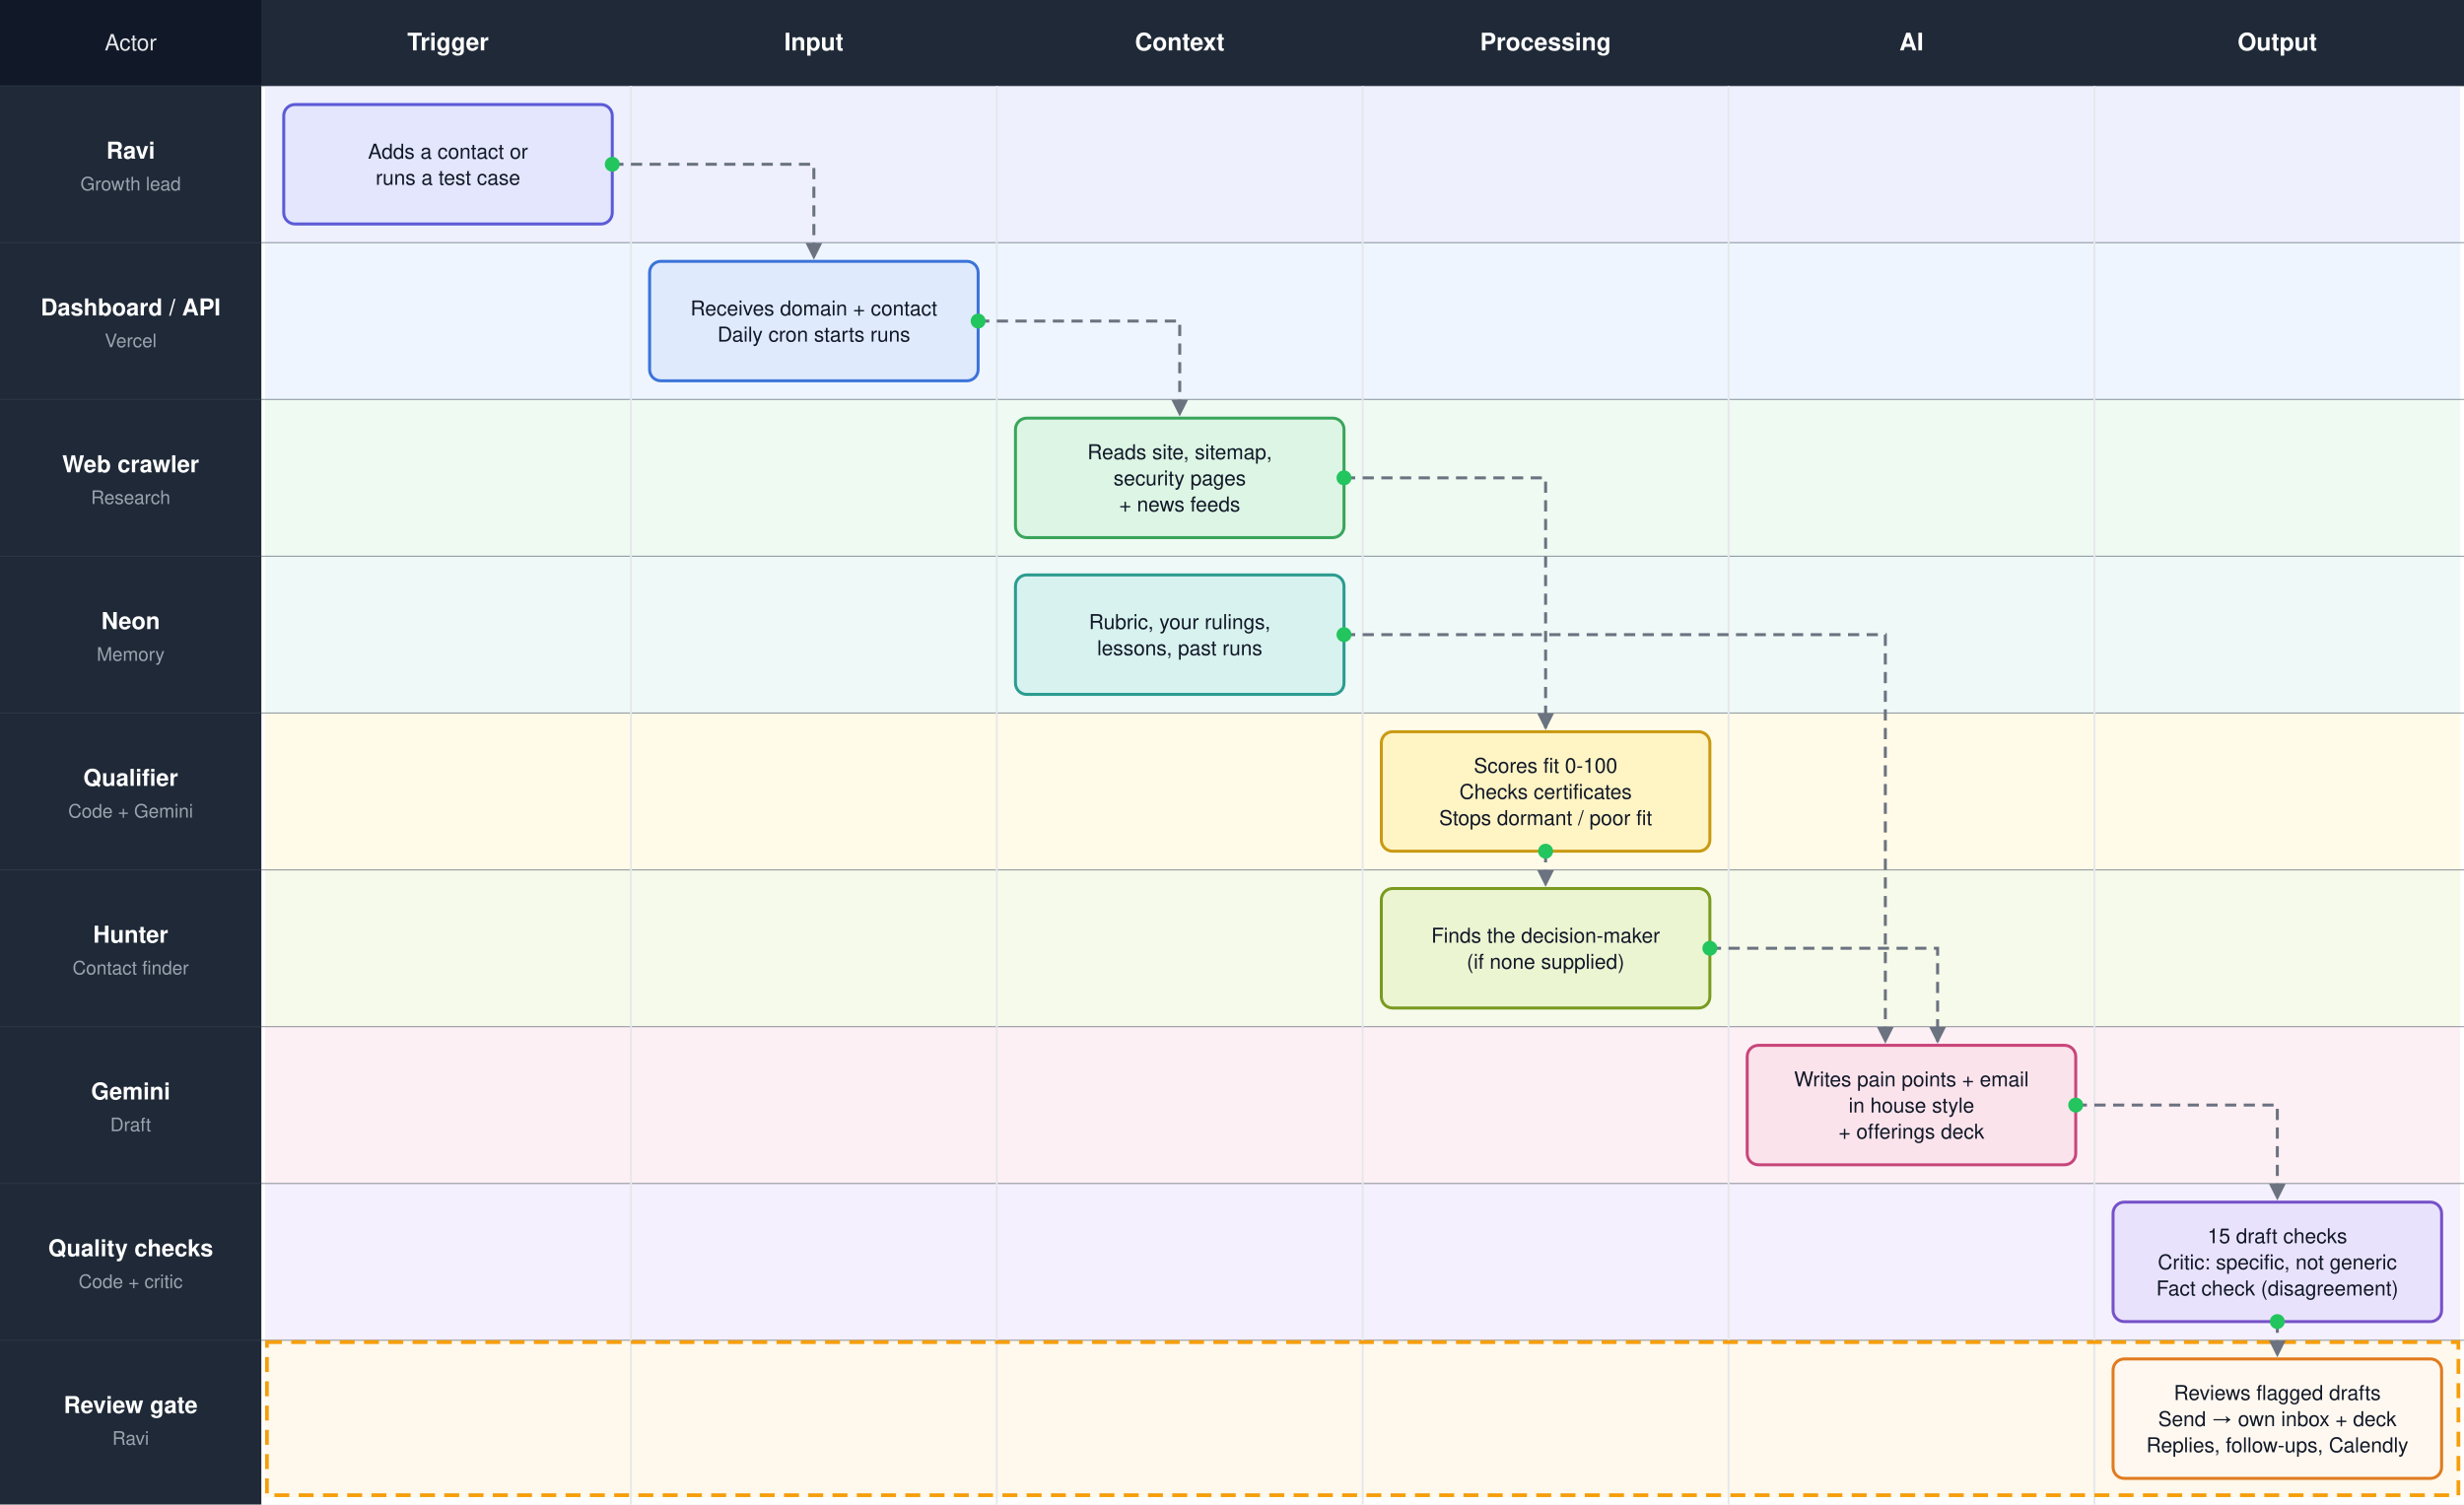
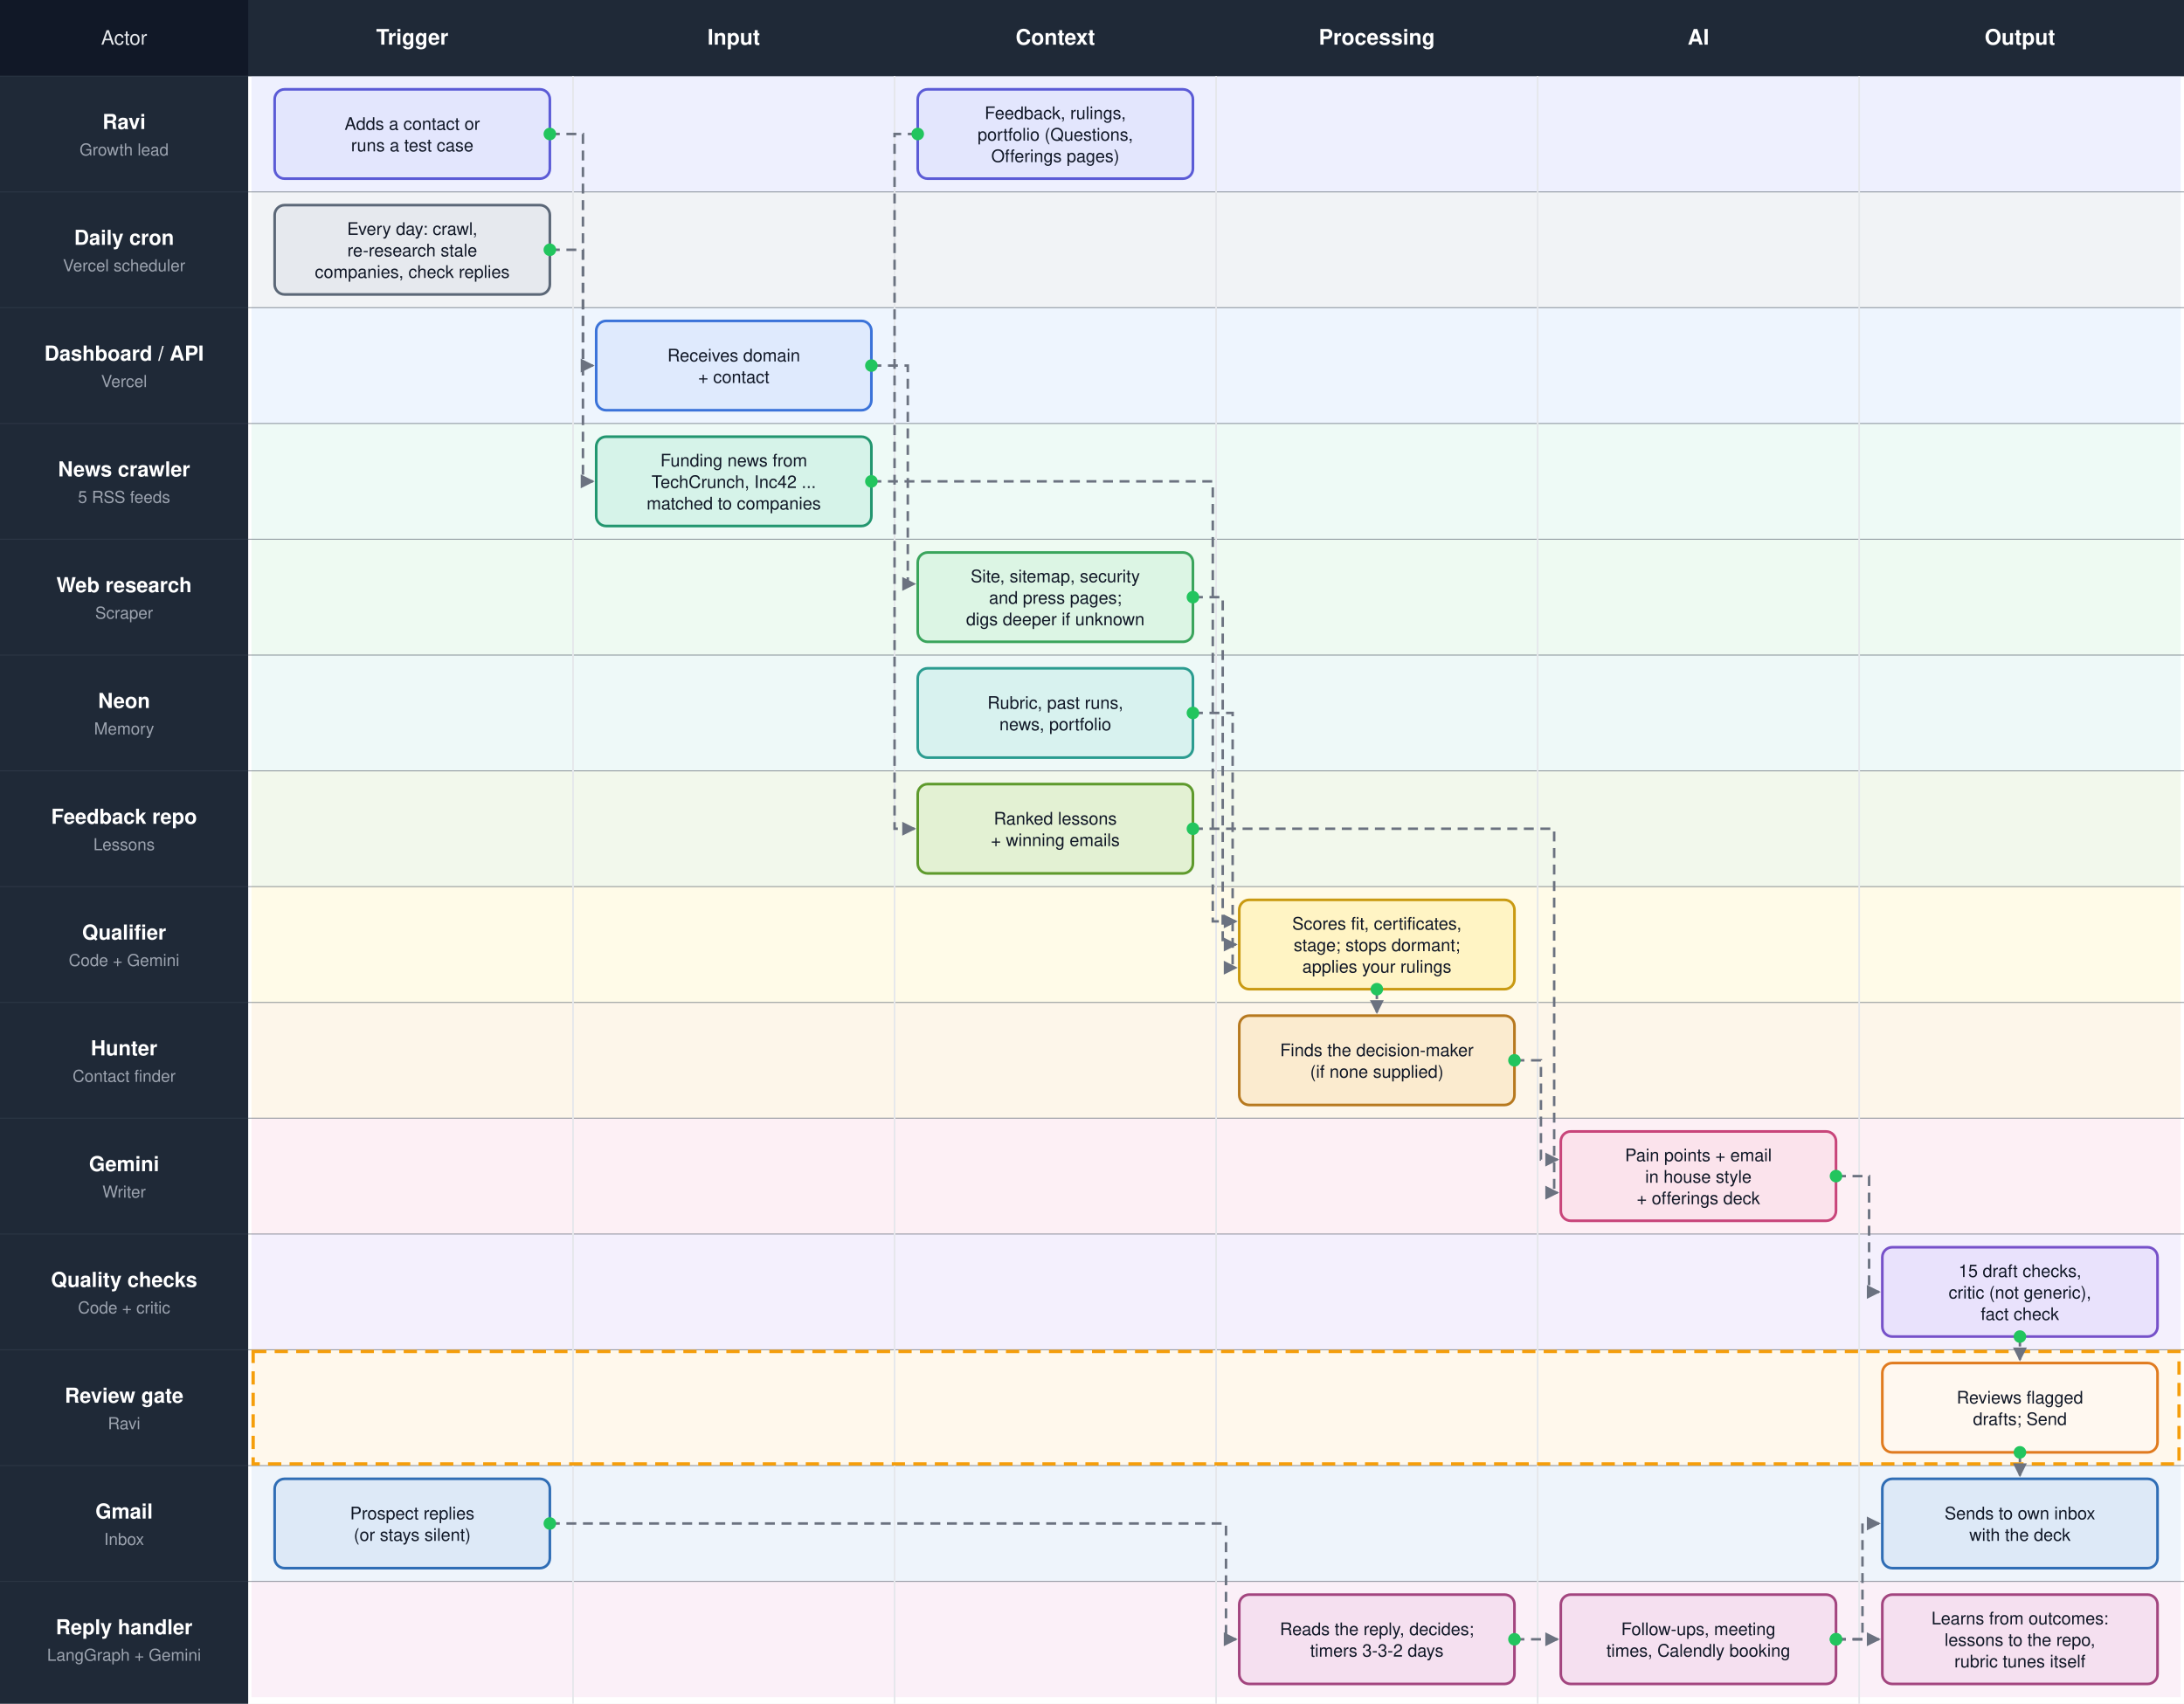
- <svg xmlns="http://www.w3.org/2000/svg" width="1320" height="806" viewBox="0 0 1320 806" font-family="Helvetica, Arial, sans-serif">
+ <svg xmlns="http://www.w3.org/2000/svg" width="1320" height="1030" viewBox="0 0 1320 1030" font-family="Helvetica, Arial, sans-serif">
  <defs>
    <marker id="a" viewBox="0 0 10 10" refX="8" refY="5" markerWidth="7" markerHeight="7" orient="auto">
      <path d="M1 1L9 5L1 9z" fill="#6b7280" />
    </marker>
  </defs>
-   <rect width="1320" height="806" fill="#ffffff" />
+   <rect width="1320" height="1030" fill="#ffffff" />
  <rect x="0" y="0" width="1320" height="46" fill="#1f2937" />
-   <rect x="0" y="0" width="140" height="806" fill="#1f2937" />
-   <rect x="0" y="0" width="140" height="46" fill="#111827" />
-   <text x="70.0" y="27.0" fill="#e5e7eb" font-size="12" text-anchor="middle">Actor</text>
-   <text x="240.0" y="27.0" fill="#ffffff" font-size="13" font-weight="bold" text-anchor="middle">Trigger</text>
-   <text x="436.0" y="27.0" fill="#ffffff" font-size="13" font-weight="bold" text-anchor="middle">Input</text>
-   <text x="632.0" y="27.0" fill="#ffffff" font-size="13" font-weight="bold" text-anchor="middle">Context</text>
-   <text x="828.0" y="27.0" fill="#ffffff" font-size="13" font-weight="bold" text-anchor="middle">Processing</text>
-   <text x="1024.0" y="27.0" fill="#ffffff" font-size="13" font-weight="bold" text-anchor="middle">AI</text>
-   <text x="1220.0" y="27.0" fill="#ffffff" font-size="13" font-weight="bold" text-anchor="middle">Output</text>
-   <rect x="142" y="46" width="1176" height="84" fill="#eef0fe" />
+   <rect x="0" y="0" width="150" height="1030" fill="#1f2937" />
+   <rect x="0" y="0" width="150" height="46" fill="#111827" />
+   <text x="75.0" y="27.0" fill="#e5e7eb" font-size="12" text-anchor="middle">Actor</text>
+   <text x="249.167" y="27.0" fill="#ffffff" font-size="13" font-weight="bold" text-anchor="middle">Trigger</text>
+   <text x="443.5" y="27.0" fill="#ffffff" font-size="13" font-weight="bold" text-anchor="middle">Input</text>
+   <text x="637.833" y="27.0" fill="#ffffff" font-size="13" font-weight="bold" text-anchor="middle">Context</text>
+   <text x="832.167" y="27.0" fill="#ffffff" font-size="13" font-weight="bold" text-anchor="middle">Processing</text>
+   <text x="1026.5" y="27.0" fill="#ffffff" font-size="13" font-weight="bold" text-anchor="middle">AI</text>
+   <text x="1220.833" y="27.0" fill="#ffffff" font-size="13" font-weight="bold" text-anchor="middle">Output</text>
+   <rect x="152" y="46" width="1166" height="70" fill="#eef0fe" />
  <line x1="0" y1="46" x2="1320" y2="46" stroke="#374151" stroke-width="0.6" opacity="0.5" />
-   <text x="70.0" y="85.0" fill="#ffffff" font-size="12.5" font-weight="bold" text-anchor="middle">Ravi</text>
-   <text x="70.0" y="102.0" fill="#9ca3af" font-size="10" text-anchor="middle">Growth lead</text>
-   <rect x="142" y="130" width="1176" height="84" fill="#eef5fe" />
-   <line x1="0" y1="130" x2="1320" y2="130" stroke="#374151" stroke-width="0.6" opacity="0.5" />
-   <text x="70.0" y="169.0" fill="#ffffff" font-size="12.5" font-weight="bold" text-anchor="middle">Dashboard / API</text>
-   <text x="70.0" y="186.0" fill="#9ca3af" font-size="10" text-anchor="middle">Vercel</text>
-   <rect x="142" y="214" width="1176" height="84" fill="#eefaf2" />
-   <line x1="0" y1="214" x2="1320" y2="214" stroke="#374151" stroke-width="0.6" opacity="0.5" />
-   <text x="70.0" y="253.0" fill="#ffffff" font-size="12.5" font-weight="bold" text-anchor="middle">Web crawler</text>
-   <text x="70.0" y="270.0" fill="#9ca3af" font-size="10" text-anchor="middle">Research</text>
-   <rect x="142" y="298" width="1176" height="84" fill="#eef9f8" />
-   <line x1="0" y1="298" x2="1320" y2="298" stroke="#374151" stroke-width="0.6" opacity="0.5" />
-   <text x="70.0" y="337.0" fill="#ffffff" font-size="12.5" font-weight="bold" text-anchor="middle">Neon</text>
-   <text x="70.0" y="354.0" fill="#9ca3af" font-size="10" text-anchor="middle">Memory</text>
-   <rect x="142" y="382" width="1176" height="84" fill="#fffbe8" />
-   <line x1="0" y1="382" x2="1320" y2="382" stroke="#374151" stroke-width="0.6" opacity="0.5" />
-   <text x="70.0" y="421.0" fill="#ffffff" font-size="12.5" font-weight="bold" text-anchor="middle">Qualifier</text>
-   <text x="70.0" y="438.0" fill="#9ca3af" font-size="10" text-anchor="middle">Code + Gemini</text>
-   <rect x="142" y="466" width="1176" height="84" fill="#f6faea" />
+   <text x="75.0" y="78.0" fill="#ffffff" font-size="12.5" font-weight="bold" text-anchor="middle">Ravi</text>
+   <text x="75.0" y="94.0" fill="#9ca3af" font-size="10" text-anchor="middle">Growth lead</text>
+   <rect x="152" y="116" width="1166" height="70" fill="#f1f3f6" />
+   <line x1="0" y1="116" x2="1320" y2="116" stroke="#374151" stroke-width="0.6" opacity="0.5" />
+   <text x="75.0" y="148.0" fill="#ffffff" font-size="12.5" font-weight="bold" text-anchor="middle">Daily cron</text>
+   <text x="75.0" y="164.0" fill="#9ca3af" font-size="10" text-anchor="middle">Vercel scheduler</text>
+   <rect x="152" y="186" width="1166" height="70" fill="#eef5fe" />
+   <line x1="0" y1="186" x2="1320" y2="186" stroke="#374151" stroke-width="0.6" opacity="0.5" />
+   <text x="75.0" y="218.0" fill="#ffffff" font-size="12.5" font-weight="bold" text-anchor="middle">Dashboard / API</text>
+   <text x="75.0" y="234.0" fill="#9ca3af" font-size="10" text-anchor="middle">Vercel</text>
+   <rect x="152" y="256" width="1166" height="70" fill="#eefaf6" />
+   <line x1="0" y1="256" x2="1320" y2="256" stroke="#374151" stroke-width="0.6" opacity="0.5" />
+   <text x="75.0" y="288.0" fill="#ffffff" font-size="12.5" font-weight="bold" text-anchor="middle">News crawler</text>
+   <text x="75.0" y="304.0" fill="#9ca3af" font-size="10" text-anchor="middle">5 RSS feeds</text>
+   <rect x="152" y="326" width="1166" height="70" fill="#eefaf2" />
+   <line x1="0" y1="326" x2="1320" y2="326" stroke="#374151" stroke-width="0.6" opacity="0.5" />
+   <text x="75.0" y="358.0" fill="#ffffff" font-size="12.5" font-weight="bold" text-anchor="middle">Web research</text>
+   <text x="75.0" y="374.0" fill="#9ca3af" font-size="10" text-anchor="middle">Scraper</text>
+   <rect x="152" y="396" width="1166" height="70" fill="#eef9f8" />
+   <line x1="0" y1="396" x2="1320" y2="396" stroke="#374151" stroke-width="0.6" opacity="0.5" />
+   <text x="75.0" y="428.0" fill="#ffffff" font-size="12.5" font-weight="bold" text-anchor="middle">Neon</text>
+   <text x="75.0" y="444.0" fill="#9ca3af" font-size="10" text-anchor="middle">Memory</text>
+   <rect x="152" y="466" width="1166" height="70" fill="#f2f8ec" />
  <line x1="0" y1="466" x2="1320" y2="466" stroke="#374151" stroke-width="0.6" opacity="0.5" />
-   <text x="70.0" y="505.0" fill="#ffffff" font-size="12.5" font-weight="bold" text-anchor="middle">Hunter</text>
-   <text x="70.0" y="522.0" fill="#9ca3af" font-size="10" text-anchor="middle">Contact finder</text>
-   <rect x="142" y="550" width="1176" height="84" fill="#fdf0f5" />
-   <line x1="0" y1="550" x2="1320" y2="550" stroke="#374151" stroke-width="0.6" opacity="0.5" />
-   <text x="70.0" y="589.0" fill="#ffffff" font-size="12.5" font-weight="bold" text-anchor="middle">Gemini</text>
-   <text x="70.0" y="606.0" fill="#9ca3af" font-size="10" text-anchor="middle">Draft</text>
-   <rect x="142" y="634" width="1176" height="84" fill="#f4f0fd" />
-   <line x1="0" y1="634" x2="1320" y2="634" stroke="#374151" stroke-width="0.6" opacity="0.5" />
-   <text x="70.0" y="673.0" fill="#ffffff" font-size="12.5" font-weight="bold" text-anchor="middle">Quality checks</text>
-   <text x="70.0" y="690.0" fill="#9ca3af" font-size="10" text-anchor="middle">Code + critic</text>
-   <rect x="142" y="718" width="1176" height="84" fill="#fff8ec" />
-   <line x1="0" y1="718" x2="1320" y2="718" stroke="#374151" stroke-width="0.6" opacity="0.5" />
-   <text x="70.0" y="757.0" fill="#ffffff" font-size="12.5" font-weight="bold" text-anchor="middle">Review gate</text>
-   <text x="70.0" y="774.0" fill="#9ca3af" font-size="10" text-anchor="middle">Ravi</text>
-   <line x1="338.0" y1="46" x2="338.0" y2="806" stroke="#e5e7eb" stroke-width="1" />
-   <line x1="534.0" y1="46" x2="534.0" y2="806" stroke="#e5e7eb" stroke-width="1" />
-   <line x1="730.0" y1="46" x2="730.0" y2="806" stroke="#e5e7eb" stroke-width="1" />
-   <line x1="926.0" y1="46" x2="926.0" y2="806" stroke="#e5e7eb" stroke-width="1" />
-   <line x1="1122.0" y1="46" x2="1122.0" y2="806" stroke="#e5e7eb" stroke-width="1" />
-   <rect x="143" y="719" width="1174" height="82" fill="none" stroke="#f59e0b" stroke-width="2" stroke-dasharray="8 5" />
-   <rect x="152.0" y="56" width="176.0" height="64" rx="6" fill="#e3e6fd" stroke="#5b5bd6" stroke-width="1.6" />
-   <text x="240.0" y="85.0" fill="#111827" font-size="11" text-anchor="middle">Adds a contact or</text>
-   <text x="240.0" y="99.0" fill="#111827" font-size="11" text-anchor="middle">runs a test case</text>
-   <rect x="348.0" y="140" width="176.0" height="64" rx="6" fill="#dfeafd" stroke="#3b73d9" stroke-width="1.6" />
-   <text x="436.0" y="169.0" fill="#111827" font-size="11" text-anchor="middle">Receives domain + contact</text>
-   <text x="436.0" y="183.0" fill="#111827" font-size="11" text-anchor="middle">Daily cron starts runs</text>
-   <rect x="544.0" y="224" width="176.0" height="64" rx="6" fill="#dcf5e4" stroke="#3aa55c" stroke-width="1.6" />
-   <text x="632.0" y="246.0" fill="#111827" font-size="11" text-anchor="middle">Reads site, sitemap,</text>
-   <text x="632.0" y="260.0" fill="#111827" font-size="11" text-anchor="middle">security pages</text>
-   <text x="632.0" y="274.0" fill="#111827" font-size="11" text-anchor="middle">+ news feeds</text>
-   <rect x="544.0" y="308" width="176.0" height="64" rx="6" fill="#d8f2ef" stroke="#2b9c90" stroke-width="1.6" />
-   <text x="632.0" y="337.0" fill="#111827" font-size="11" text-anchor="middle">Rubric, your rulings,</text>
-   <text x="632.0" y="351.0" fill="#111827" font-size="11" text-anchor="middle">lessons, past runs</text>
-   <rect x="740.0" y="392" width="176.0" height="64" rx="6" fill="#fff4c4" stroke="#c99a12" stroke-width="1.6" />
-   <text x="828.0" y="414.0" fill="#111827" font-size="11" text-anchor="middle">Scores fit 0-100</text>
-   <text x="828.0" y="428.0" fill="#111827" font-size="11" text-anchor="middle">Checks certificates</text>
-   <text x="828.0" y="442.0" fill="#111827" font-size="11" text-anchor="middle">Stops dormant / poor fit</text>
-   <rect x="740.0" y="476" width="176.0" height="64" rx="6" fill="#ecf5d2" stroke="#7a9a20" stroke-width="1.6" />
-   <text x="828.0" y="505.0" fill="#111827" font-size="11" text-anchor="middle">Finds the decision-maker</text>
-   <text x="828.0" y="519.0" fill="#111827" font-size="11" text-anchor="middle">(if none supplied)</text>
-   <rect x="936.0" y="560" width="176.0" height="64" rx="6" fill="#fbe3ec" stroke="#c8457a" stroke-width="1.6" />
-   <text x="1024.0" y="582.0" fill="#111827" font-size="11" text-anchor="middle">Writes pain points + email</text>
-   <text x="1024.0" y="596.0" fill="#111827" font-size="11" text-anchor="middle">in house style</text>
-   <text x="1024.0" y="610.0" fill="#111827" font-size="11" text-anchor="middle">+ offerings deck</text>
-   <rect x="1132.0" y="644" width="176.0" height="64" rx="6" fill="#e9e2fc" stroke="#7651c9" stroke-width="1.6" />
-   <text x="1220.0" y="666.0" fill="#111827" font-size="11" text-anchor="middle">15 draft checks</text>
-   <text x="1220.0" y="680.0" fill="#111827" font-size="11" text-anchor="middle">Critic: specific, not generic</text>
-   <text x="1220.0" y="694.0" fill="#111827" font-size="11" text-anchor="middle">Fact check (disagreement)</text>
-   <rect x="1132.0" y="728" width="176.0" height="64" rx="6" fill="#fff8f0" stroke="#e07b1f" stroke-width="1.6" />
-   <text x="1220.0" y="750.0" fill="#111827" font-size="11" text-anchor="middle">Reviews flagged drafts</text>
-   <text x="1220.0" y="764.0" fill="#111827" font-size="11" text-anchor="middle">Send → own inbox + deck</text>
-   <text x="1220.0" y="778.0" fill="#111827" font-size="11" text-anchor="middle">Replies, follow-ups, Calendly</text>
-   <path d="M328.0 88.0 L436.0 88.0 L436.0 138" fill="none" stroke="#6b7280" stroke-width="1.6" stroke-dasharray="6 4" marker-end="url(#a)" />
-   <circle cx="328.0" cy="88.0" r="4" fill="#22c55e" />
-   <path d="M524.0 172.0 L632.0 172.0 L632.0 222" fill="none" stroke="#6b7280" stroke-width="1.6" stroke-dasharray="6 4" marker-end="url(#a)" />
-   <circle cx="524.0" cy="172.0" r="4" fill="#22c55e" />
-   <path d="M720.0 256.0 L828.0 256.0 L828.0 390" fill="none" stroke="#6b7280" stroke-width="1.6" stroke-dasharray="6 4" marker-end="url(#a)" />
-   <circle cx="720.0" cy="256.0" r="4" fill="#22c55e" />
-   <path d="M828.0 456 L828.0 474" fill="none" stroke="#6b7280" stroke-width="1.6" stroke-dasharray="6 4" marker-end="url(#a)" />
-   <circle cx="828.0" cy="456" r="4" fill="#22c55e" />
-   <path d="M720.0 340.0 L1010.0 340.0 L1010.0 558" fill="none" stroke="#6b7280" stroke-width="1.6" stroke-dasharray="6 4" marker-end="url(#a)" />
-   <circle cx="720.0" cy="340.0" r="4" fill="#22c55e" />
-   <path d="M916.0 508.0 L1038.0 508.0 L1038.0 558" fill="none" stroke="#6b7280" stroke-width="1.6" stroke-dasharray="6 4" marker-end="url(#a)" />
-   <circle cx="916.0" cy="508.0" r="4" fill="#22c55e" />
-   <path d="M1112.0 592.0 L1220.0 592.0 L1220.0 642" fill="none" stroke="#6b7280" stroke-width="1.6" stroke-dasharray="6 4" marker-end="url(#a)" />
-   <circle cx="1112.0" cy="592.0" r="4" fill="#22c55e" />
-   <path d="M1220.0 708 L1220.0 726" fill="none" stroke="#6b7280" stroke-width="1.6" stroke-dasharray="6 4" marker-end="url(#a)" />
-   <circle cx="1220.0" cy="708" r="4" fill="#22c55e" />
+   <text x="75.0" y="498.0" fill="#ffffff" font-size="12.5" font-weight="bold" text-anchor="middle">Feedback repo</text>
+   <text x="75.0" y="514.0" fill="#9ca3af" font-size="10" text-anchor="middle">Lessons</text>
+   <rect x="152" y="536" width="1166" height="70" fill="#fffbe8" />
+   <line x1="0" y1="536" x2="1320" y2="536" stroke="#374151" stroke-width="0.6" opacity="0.5" />
+   <text x="75.0" y="568.0" fill="#ffffff" font-size="12.5" font-weight="bold" text-anchor="middle">Qualifier</text>
+   <text x="75.0" y="584.0" fill="#9ca3af" font-size="10" text-anchor="middle">Code + Gemini</text>
+   <rect x="152" y="606" width="1166" height="70" fill="#fdf6ea" />
+   <line x1="0" y1="606" x2="1320" y2="606" stroke="#374151" stroke-width="0.6" opacity="0.5" />
+   <text x="75.0" y="638.0" fill="#ffffff" font-size="12.5" font-weight="bold" text-anchor="middle">Hunter</text>
+   <text x="75.0" y="654.0" fill="#9ca3af" font-size="10" text-anchor="middle">Contact finder</text>
+   <rect x="152" y="676" width="1166" height="70" fill="#fdf0f5" />
+   <line x1="0" y1="676" x2="1320" y2="676" stroke="#374151" stroke-width="0.6" opacity="0.5" />
+   <text x="75.0" y="708.0" fill="#ffffff" font-size="12.5" font-weight="bold" text-anchor="middle">Gemini</text>
+   <text x="75.0" y="724.0" fill="#9ca3af" font-size="10" text-anchor="middle">Writer</text>
+   <rect x="152" y="746" width="1166" height="70" fill="#f4f0fd" />
+   <line x1="0" y1="746" x2="1320" y2="746" stroke="#374151" stroke-width="0.6" opacity="0.5" />
+   <text x="75.0" y="778.0" fill="#ffffff" font-size="12.5" font-weight="bold" text-anchor="middle">Quality checks</text>
+   <text x="75.0" y="794.0" fill="#9ca3af" font-size="10" text-anchor="middle">Code + critic</text>
+   <rect x="152" y="816" width="1166" height="70" fill="#fff8ec" />
+   <line x1="0" y1="816" x2="1320" y2="816" stroke="#374151" stroke-width="0.6" opacity="0.5" />
+   <text x="75.0" y="848.0" fill="#ffffff" font-size="12.5" font-weight="bold" text-anchor="middle">Review gate</text>
+   <text x="75.0" y="864.0" fill="#9ca3af" font-size="10" text-anchor="middle">Ravi</text>
+   <rect x="152" y="886" width="1166" height="70" fill="#eef4fb" />
+   <line x1="0" y1="886" x2="1320" y2="886" stroke="#374151" stroke-width="0.6" opacity="0.5" />
+   <text x="75.0" y="918.0" fill="#ffffff" font-size="12.5" font-weight="bold" text-anchor="middle">Gmail</text>
+   <text x="75.0" y="934.0" fill="#9ca3af" font-size="10" text-anchor="middle">Inbox</text>
+   <rect x="152" y="956" width="1166" height="70" fill="#fbf0f8" />
+   <line x1="0" y1="956" x2="1320" y2="956" stroke="#374151" stroke-width="0.6" opacity="0.5" />
+   <text x="75.0" y="988.0" fill="#ffffff" font-size="12.5" font-weight="bold" text-anchor="middle">Reply handler</text>
+   <text x="75.0" y="1004.0" fill="#9ca3af" font-size="10" text-anchor="middle">LangGraph + Gemini</text>
+   <line x1="346.333" y1="46" x2="346.333" y2="1030" stroke="#e5e7eb" stroke-width="1" />
+   <line x1="540.667" y1="46" x2="540.667" y2="1030" stroke="#e5e7eb" stroke-width="1" />
+   <line x1="735.0" y1="46" x2="735.0" y2="1030" stroke="#e5e7eb" stroke-width="1" />
+   <line x1="929.333" y1="46" x2="929.333" y2="1030" stroke="#e5e7eb" stroke-width="1" />
+   <line x1="1123.667" y1="46" x2="1123.667" y2="1030" stroke="#e5e7eb" stroke-width="1" />
+   <rect x="153" y="817" width="1164" height="68" fill="none" stroke="#f59e0b" stroke-width="2" stroke-dasharray="8 5" />
+   <rect x="166.0" y="54" width="166.333" height="54" rx="6" fill="#e3e6fd" stroke="#5b5bd6" stroke-width="1.6" />
+   <text x="249.167" y="78.5" fill="#111827" font-size="10.5" text-anchor="middle">Adds a contact or</text>
+   <text x="249.167" y="91.5" fill="#111827" font-size="10.5" text-anchor="middle">runs a test case</text>
+   <rect x="554.667" y="54" width="166.333" height="54" rx="6" fill="#e3e6fd" stroke="#5b5bd6" stroke-width="1.6" />
+   <text x="637.833" y="72.0" fill="#111827" font-size="10.5" text-anchor="middle">Feedback, rulings,</text>
+   <text x="637.833" y="85.0" fill="#111827" font-size="10.5" text-anchor="middle">portfolio (Questions,</text>
+   <text x="637.833" y="98.0" fill="#111827" font-size="10.5" text-anchor="middle">Offerings pages)</text>
+   <rect x="166.0" y="124" width="166.333" height="54" rx="6" fill="#e6e9ee" stroke="#5b6777" stroke-width="1.6" />
+   <text x="249.167" y="142.0" fill="#111827" font-size="10.5" text-anchor="middle">Every day: crawl,</text>
+   <text x="249.167" y="155.0" fill="#111827" font-size="10.5" text-anchor="middle">re-research stale</text>
+   <text x="249.167" y="168.0" fill="#111827" font-size="10.5" text-anchor="middle">companies, check replies</text>
+   <rect x="360.333" y="194" width="166.333" height="54" rx="6" fill="#dfeafd" stroke="#3b73d9" stroke-width="1.6" />
+   <text x="443.5" y="218.5" fill="#111827" font-size="10.5" text-anchor="middle">Receives domain</text>
+   <text x="443.5" y="231.5" fill="#111827" font-size="10.5" text-anchor="middle">+ contact</text>
+   <rect x="360.333" y="264" width="166.333" height="54" rx="6" fill="#d6f3e9" stroke="#22966f" stroke-width="1.6" />
+   <text x="443.5" y="282.0" fill="#111827" font-size="10.5" text-anchor="middle">Funding news from</text>
+   <text x="443.5" y="295.0" fill="#111827" font-size="10.5" text-anchor="middle">TechCrunch, Inc42 ...</text>
+   <text x="443.5" y="308.0" fill="#111827" font-size="10.5" text-anchor="middle">matched to companies</text>
+   <rect x="554.667" y="334" width="166.333" height="54" rx="6" fill="#dcf5e4" stroke="#3aa55c" stroke-width="1.6" />
+   <text x="637.833" y="352.0" fill="#111827" font-size="10.5" text-anchor="middle">Site, sitemap, security</text>
+   <text x="637.833" y="365.0" fill="#111827" font-size="10.5" text-anchor="middle">and press pages;</text>
+   <text x="637.833" y="378.0" fill="#111827" font-size="10.5" text-anchor="middle">digs deeper if unknown</text>
+   <rect x="554.667" y="404" width="166.333" height="54" rx="6" fill="#d8f2ef" stroke="#2b9c90" stroke-width="1.6" />
+   <text x="637.833" y="428.5" fill="#111827" font-size="10.5" text-anchor="middle">Rubric, past runs,</text>
+   <text x="637.833" y="441.5" fill="#111827" font-size="10.5" text-anchor="middle">news, portfolio</text>
+   <rect x="554.667" y="474" width="166.333" height="54" rx="6" fill="#e3f1d3" stroke="#5e9a2c" stroke-width="1.6" />
+   <text x="637.833" y="498.5" fill="#111827" font-size="10.5" text-anchor="middle">Ranked lessons</text>
+   <text x="637.833" y="511.5" fill="#111827" font-size="10.5" text-anchor="middle">+ winning emails</text>
+   <rect x="749.0" y="544" width="166.333" height="54" rx="6" fill="#fff4c4" stroke="#c99a12" stroke-width="1.6" />
+   <text x="832.167" y="562.0" fill="#111827" font-size="10.5" text-anchor="middle">Scores fit, certificates,</text>
+   <text x="832.167" y="575.0" fill="#111827" font-size="10.5" text-anchor="middle">stage; stops dormant;</text>
+   <text x="832.167" y="588.0" fill="#111827" font-size="10.5" text-anchor="middle">applies your rulings</text>
+   <rect x="749.0" y="614" width="166.333" height="54" rx="6" fill="#fbebcf" stroke="#b7791f" stroke-width="1.6" />
+   <text x="832.167" y="638.5" fill="#111827" font-size="10.5" text-anchor="middle">Finds the decision-maker</text>
+   <text x="832.167" y="651.5" fill="#111827" font-size="10.5" text-anchor="middle">(if none supplied)</text>
+   <rect x="943.333" y="684" width="166.333" height="54" rx="6" fill="#fbe3ec" stroke="#c8457a" stroke-width="1.6" />
+   <text x="1026.5" y="702.0" fill="#111827" font-size="10.5" text-anchor="middle">Pain points + email</text>
+   <text x="1026.5" y="715.0" fill="#111827" font-size="10.5" text-anchor="middle">in house style</text>
+   <text x="1026.5" y="728.0" fill="#111827" font-size="10.5" text-anchor="middle">+ offerings deck</text>
+   <rect x="1137.667" y="754" width="166.333" height="54" rx="6" fill="#e9e2fc" stroke="#7651c9" stroke-width="1.6" />
+   <text x="1220.833" y="772.0" fill="#111827" font-size="10.5" text-anchor="middle">15 draft checks,</text>
+   <text x="1220.833" y="785.0" fill="#111827" font-size="10.5" text-anchor="middle">critic (not generic),</text>
+   <text x="1220.833" y="798.0" fill="#111827" font-size="10.5" text-anchor="middle">fact check</text>
+   <rect x="1137.667" y="824" width="166.333" height="54" rx="6" fill="#fff8f0" stroke="#e07b1f" stroke-width="1.6" />
+   <text x="1220.833" y="848.5" fill="#111827" font-size="10.5" text-anchor="middle">Reviews flagged</text>
+   <text x="1220.833" y="861.5" fill="#111827" font-size="10.5" text-anchor="middle">drafts; Send</text>
+   <rect x="1137.667" y="894" width="166.333" height="54" rx="6" fill="#dde9f7" stroke="#2f6db5" stroke-width="1.6" />
+   <text x="1220.833" y="918.5" fill="#111827" font-size="10.5" text-anchor="middle">Sends to own inbox</text>
+   <text x="1220.833" y="931.5" fill="#111827" font-size="10.5" text-anchor="middle">with the deck</text>
+   <rect x="166.0" y="894" width="166.333" height="54" rx="6" fill="#dde9f7" stroke="#2f6db5" stroke-width="1.6" />
+   <text x="249.167" y="918.5" fill="#111827" font-size="10.5" text-anchor="middle">Prospect replies</text>
+   <text x="249.167" y="931.5" fill="#111827" font-size="10.5" text-anchor="middle">(or stays silent)</text>
+   <rect x="749.0" y="964" width="166.333" height="54" rx="6" fill="#f5e0f0" stroke="#a3457f" stroke-width="1.6" />
+   <text x="832.167" y="988.5" fill="#111827" font-size="10.5" text-anchor="middle">Reads the reply, decides;</text>
+   <text x="832.167" y="1001.5" fill="#111827" font-size="10.5" text-anchor="middle">timers 3-3-2 days</text>
+   <rect x="943.333" y="964" width="166.333" height="54" rx="6" fill="#f5e0f0" stroke="#a3457f" stroke-width="1.6" />
+   <text x="1026.5" y="988.5" fill="#111827" font-size="10.5" text-anchor="middle">Follow-ups, meeting</text>
+   <text x="1026.5" y="1001.5" fill="#111827" font-size="10.5" text-anchor="middle">times, Calendly booking</text>
+   <rect x="1137.667" y="964" width="166.333" height="54" rx="6" fill="#f5e0f0" stroke="#a3457f" stroke-width="1.6" />
+   <text x="1220.833" y="982.0" fill="#111827" font-size="10.5" text-anchor="middle">Learns from outcomes:</text>
+   <text x="1220.833" y="995.0" fill="#111827" font-size="10.5" text-anchor="middle">lessons to the repo,</text>
+   <text x="1220.833" y="1008.0" fill="#111827" font-size="10.5" text-anchor="middle">rubric tunes itself</text>
+   <path d="M332.333 81.0 L352.333 81.0 L352.333 221.0 L358.333 221.0" fill="none" stroke="#6b7280" stroke-width="1.5" stroke-dasharray="6 4" marker-end="url(#a)" />
+   <circle cx="332.333" cy="81.0" r="3.8" fill="#22c55e" />
+   <path d="M332.333 151.0 L352.333 151.0 L352.333 291.0 L358.333 291.0" fill="none" stroke="#6b7280" stroke-width="1.5" stroke-dasharray="6 4" marker-end="url(#a)" />
+   <circle cx="332.333" cy="151.0" r="3.8" fill="#22c55e" />
+   <path d="M526.667 221.0 L548.667 221.0 L548.667 353.0 L552.667 353.0" fill="none" stroke="#6b7280" stroke-width="1.5" stroke-dasharray="6 4" marker-end="url(#a)" />
+   <circle cx="526.667" cy="221.0" r="3.8" fill="#22c55e" />
+   <path d="M554.667 81.0 L540.667 81.0 L540.667 501.0 L552.667 501.0" fill="none" stroke="#6b7280" stroke-width="1.5" stroke-dasharray="6 4" marker-end="url(#a)" />
+   <circle cx="554.667" cy="81.0" r="3.8" fill="#22c55e" />
+   <path d="M526.667 291.0 L733.0 291.0 L733.0 557.0 L747.0 557.0" fill="none" stroke="#6b7280" stroke-width="1.5" stroke-dasharray="6 4" marker-end="url(#a)" />
+   <circle cx="526.667" cy="291.0" r="3.8" fill="#22c55e" />
+   <path d="M721 361.0 L739.0 361.0 L739.0 571.0 L747.0 571.0" fill="none" stroke="#6b7280" stroke-width="1.5" stroke-dasharray="6 4" marker-end="url(#a)" />
+   <circle cx="721" cy="361.0" r="3.8" fill="#22c55e" />
+   <path d="M721 431.0 L745.0 431.0 L745.0 585.0 L747.0 585.0" fill="none" stroke="#6b7280" stroke-width="1.5" stroke-dasharray="6 4" marker-end="url(#a)" />
+   <circle cx="721" cy="431.0" r="3.8" fill="#22c55e" />
+   <path d="M832.167 598 L832.167 612" fill="none" stroke="#6b7280" stroke-width="1.5" stroke-dasharray="6 4" marker-end="url(#a)" />
+   <circle cx="832.167" cy="598" r="3.8" fill="#22c55e" />
+   <path d="M915.333 641.0 L931.333 641.0 L931.333 701.0 L941.333 701.0" fill="none" stroke="#6b7280" stroke-width="1.5" stroke-dasharray="6 4" marker-end="url(#a)" />
+   <circle cx="915.333" cy="641.0" r="3.8" fill="#22c55e" />
+   <path d="M721 501.0 L939.333 501.0 L939.333 721.0 L941.333 721.0" fill="none" stroke="#6b7280" stroke-width="1.5" stroke-dasharray="6 4" marker-end="url(#a)" />
+   <circle cx="721" cy="501.0" r="3.8" fill="#22c55e" />
+   <path d="M1109.667 711.0 L1129.667 711.0 L1129.667 781.0 L1135.667 781.0" fill="none" stroke="#6b7280" stroke-width="1.5" stroke-dasharray="6 4" marker-end="url(#a)" />
+   <circle cx="1109.667" cy="711.0" r="3.8" fill="#22c55e" />
+   <path d="M1220.833 808 L1220.833 822" fill="none" stroke="#6b7280" stroke-width="1.5" stroke-dasharray="6 4" marker-end="url(#a)" />
+   <circle cx="1220.833" cy="808" r="3.8" fill="#22c55e" />
+   <path d="M1220.833 878 L1220.833 892" fill="none" stroke="#6b7280" stroke-width="1.5" stroke-dasharray="6 4" marker-end="url(#a)" />
+   <circle cx="1220.833" cy="878" r="3.8" fill="#22c55e" />
+   <path d="M332.333 921.0 L741.0 921.0 L741.0 991.0 L747.0 991.0" fill="none" stroke="#6b7280" stroke-width="1.5" stroke-dasharray="6 4" marker-end="url(#a)" />
+   <circle cx="332.333" cy="921.0" r="3.8" fill="#22c55e" />
+   <path d="M915.333 991.0 L941.333 991.0" fill="none" stroke="#6b7280" stroke-width="1.5" stroke-dasharray="6 4" marker-end="url(#a)" />
+   <circle cx="915.333" cy="991.0" r="3.8" fill="#22c55e" />
+   <path d="M1109.667 991.0 L1125.667 991.0 L1125.667 921.0 L1135.667 921.0" fill="none" stroke="#6b7280" stroke-width="1.5" stroke-dasharray="6 4" marker-end="url(#a)" />
+   <circle cx="1109.667" cy="991.0" r="3.8" fill="#22c55e" />
+   <path d="M1109.667 991.0 L1135.667 991.0" fill="none" stroke="#6b7280" stroke-width="1.5" stroke-dasharray="6 4" marker-end="url(#a)" />
+   <circle cx="1109.667" cy="991.0" r="3.8" fill="#22c55e" />
</svg>
